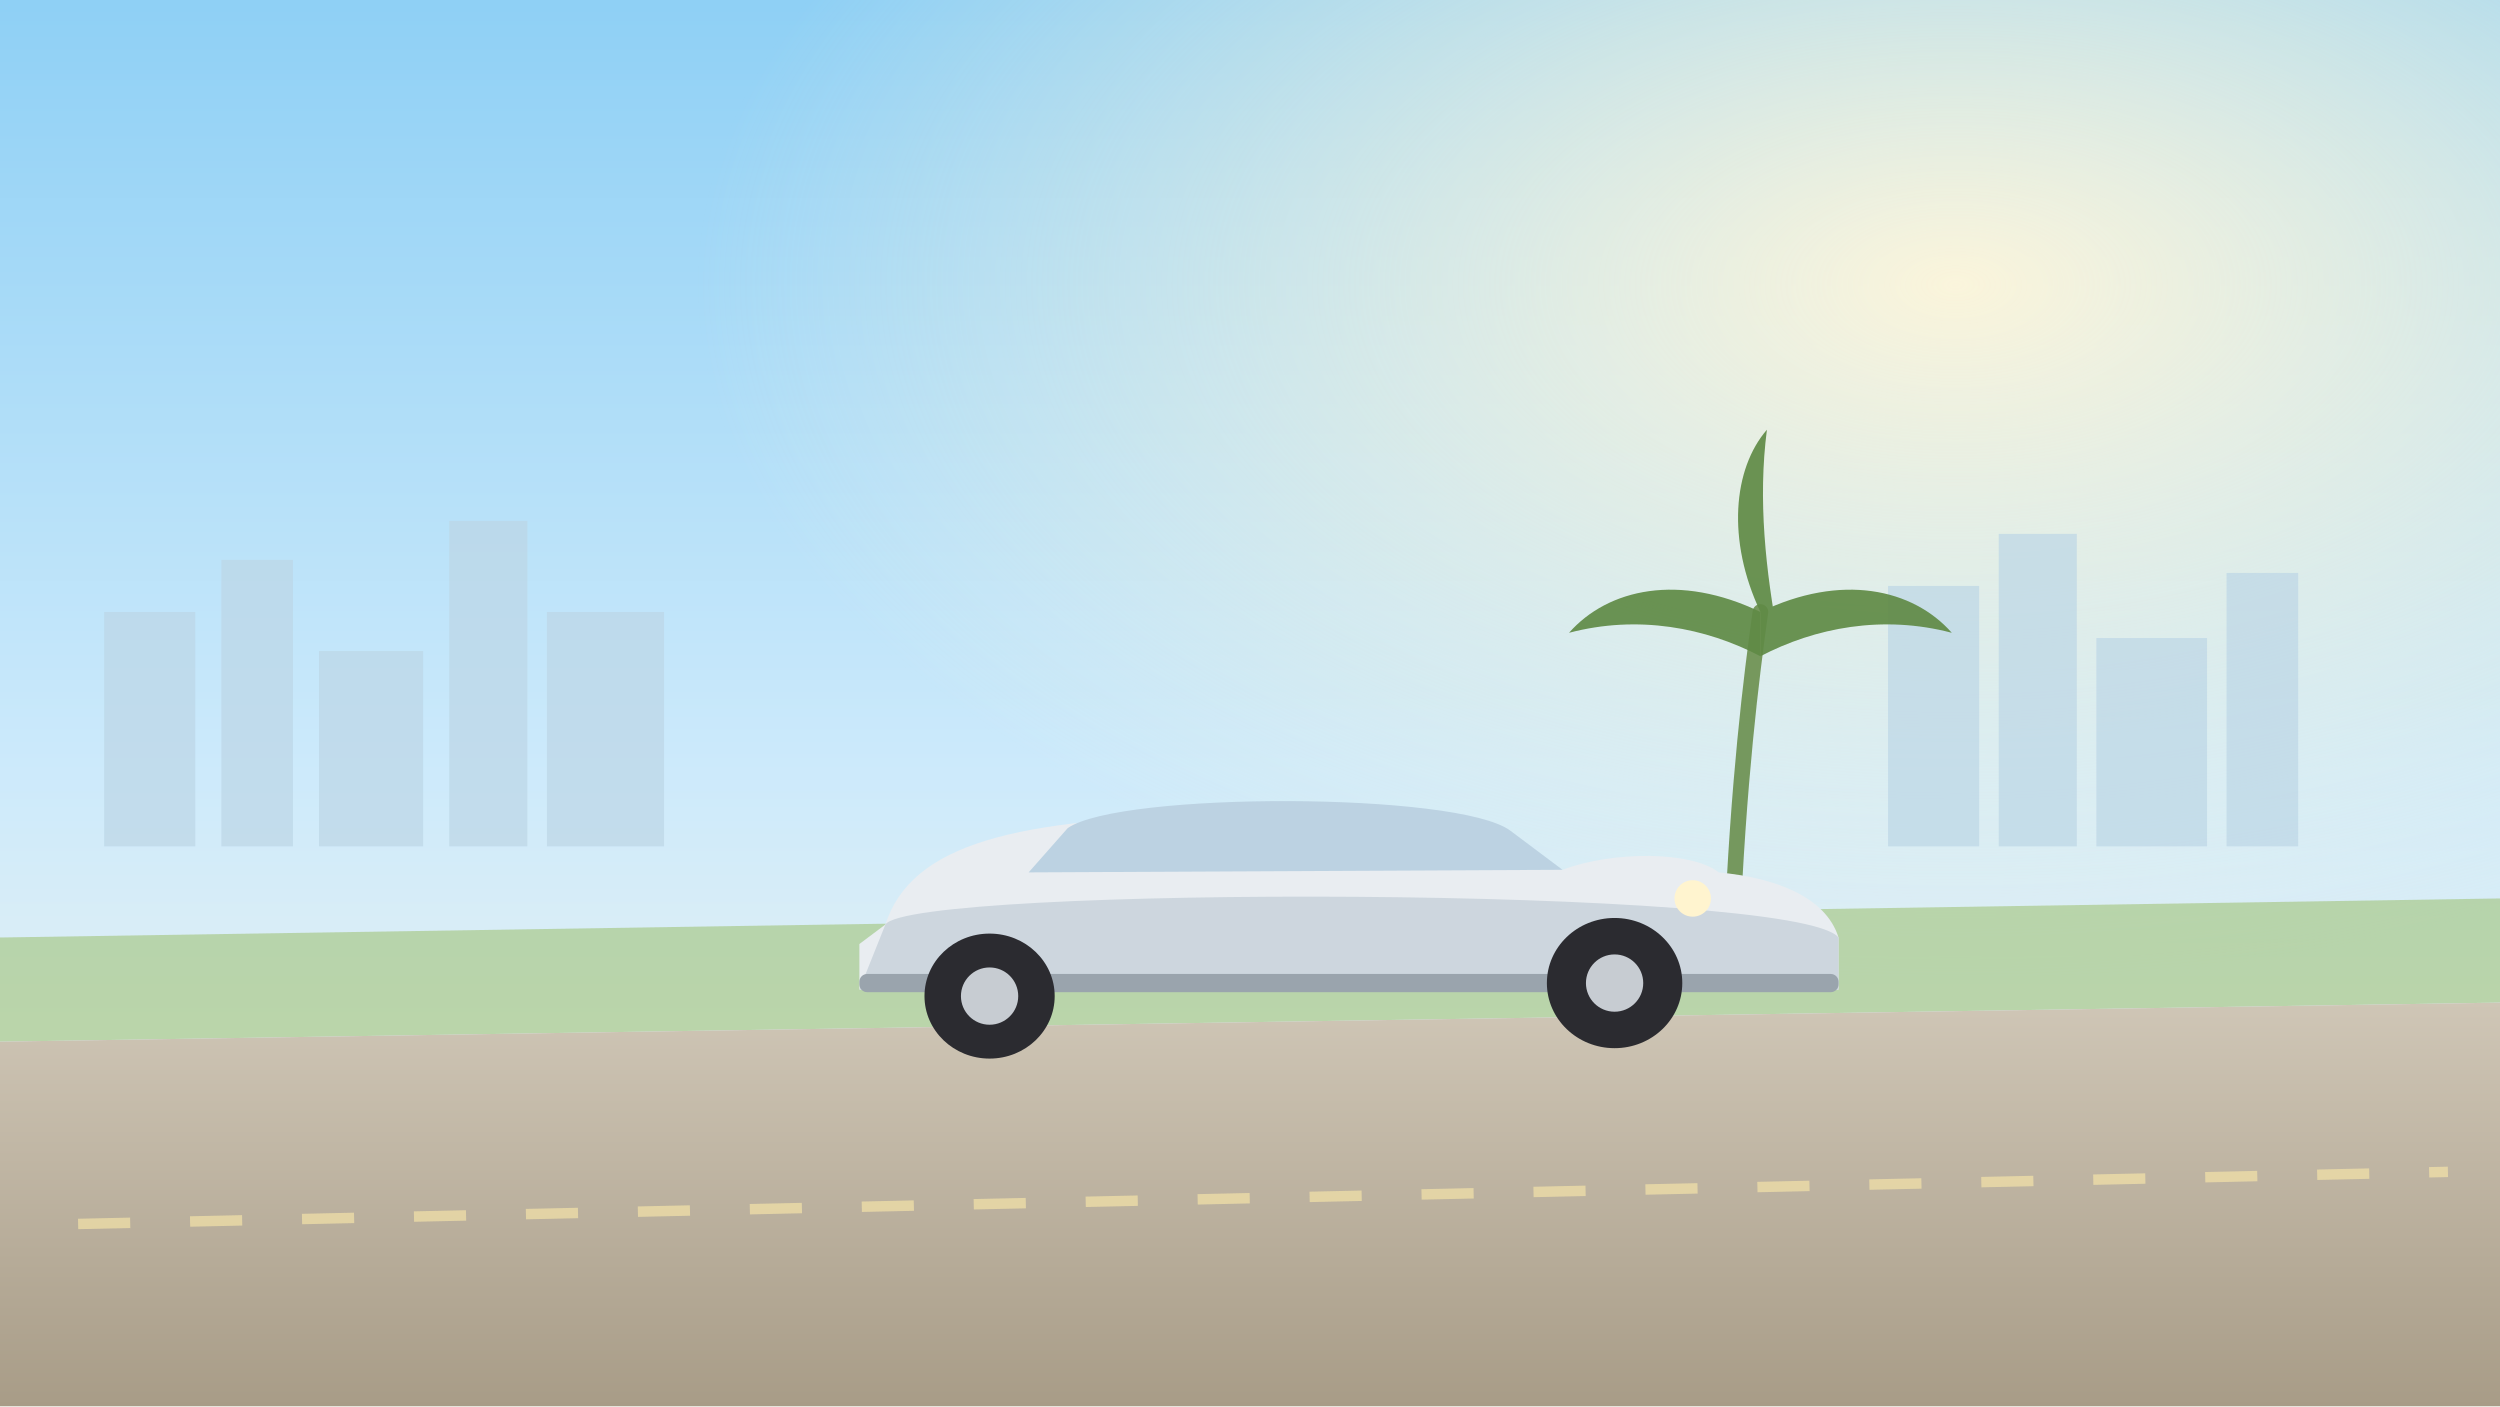
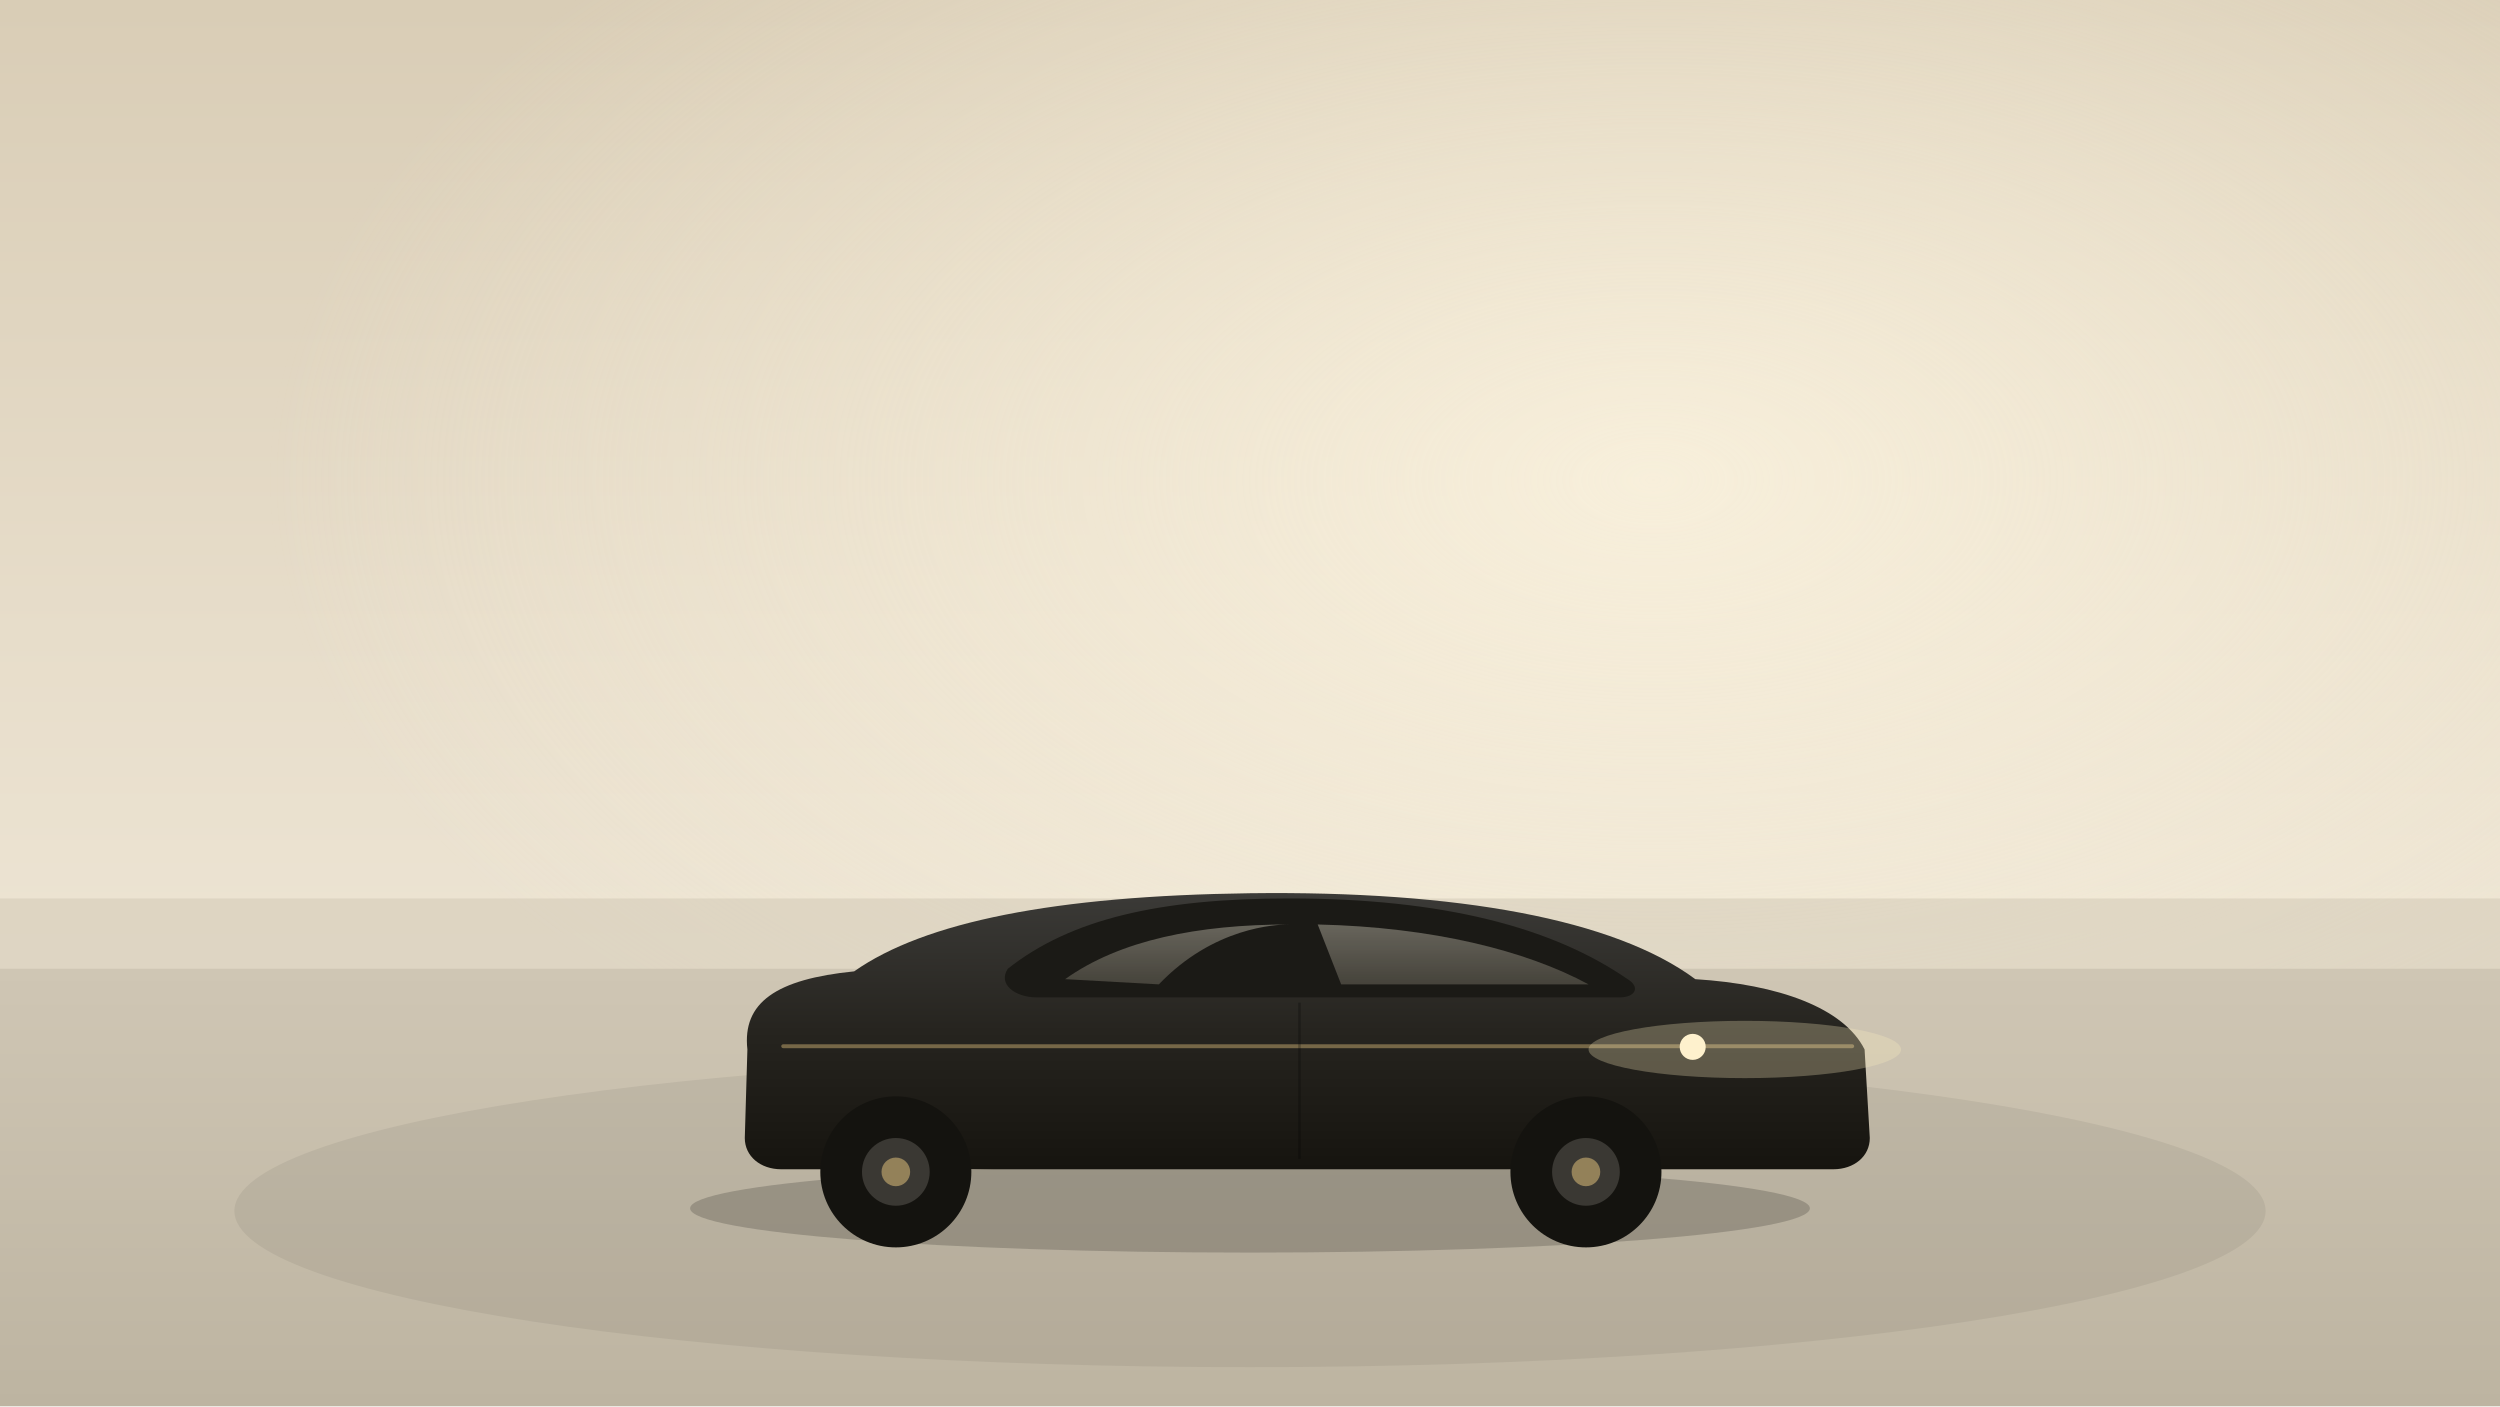
<svg xmlns="http://www.w3.org/2000/svg" width="1920" height="1080" viewBox="0 0 1920 1080" preserveAspectRatio="xMidYMid slice">
  <defs>
    <linearGradient id="sky" x1="0" y1="0" x2="0" y2="1">
-       <stop offset="0" stop-color="#8fd0f5" />
-       <stop offset="0.55" stop-color="#cdeafb" />
-       <stop offset="1" stop-color="#fbf6ea" />
+       <stop offset="0" stop-color="#d9cdb6" />
+       <stop offset="0.45" stop-color="#e7ddca" />
+       <stop offset="0.78" stop-color="#efe7d7" />
+       <stop offset="1" stop-color="#f4efe4" />
    </linearGradient>
-     <radialGradient id="sun" cx="0.78" cy="0.2" r="0.5">
-       <stop offset="0" stop-color="#fff6da" stop-opacity="0.95" />
-       <stop offset="1" stop-color="#fff6da" stop-opacity="0" />
+     <radialGradient id="haze" cx="0.66" cy="0.34" r="0.55">
+       <stop offset="0" stop-color="#fbf3df" stop-opacity="0.85" />
+       <stop offset="1" stop-color="#fbf3df" stop-opacity="0" />
    </radialGradient>
-     <linearGradient id="road" x1="0" y1="0" x2="0" y2="1">
-       <stop offset="0" stop-color="#cfc6b6" />
-       <stop offset="1" stop-color="#a89c87" />
+     <linearGradient id="ground" x1="0" y1="0" x2="0" y2="1">
+       <stop offset="0" stop-color="#cfc6b4" />
+       <stop offset="1" stop-color="#bdb4a1" />
+     </linearGradient>
+     <linearGradient id="body" x1="0" y1="0" x2="0" y2="1">
+       <stop offset="0" stop-color="#3b3a37" />
+       <stop offset="0.5" stop-color="#26241f" />
+       <stop offset="1" stop-color="#16140f" />
+     </linearGradient>
+     <linearGradient id="glass" x1="0" y1="0" x2="0" y2="1">
+       <stop offset="0" stop-color="#6f6c63" />
+       <stop offset="1" stop-color="#4a473f" />
    </linearGradient>
  </defs>
  <rect width="1920" height="1080" fill="url(#sky)" />
-   <rect width="1920" height="1080" fill="url(#sun)" />
-   <g fill="#bcd6e6" opacity="0.7">
-     <rect x="80" y="470" width="70" height="180" />
-     <rect x="170" y="430" width="55" height="220" />
-     <rect x="245" y="500" width="80" height="150" />
-     <rect x="345" y="400" width="60" height="250" />
-     <rect x="420" y="470" width="90" height="180" />
-     <rect x="1450" y="450" width="70" height="200" />
-     <rect x="1535" y="410" width="60" height="240" />
-     <rect x="1610" y="490" width="85" height="160" />
-     <rect x="1710" y="440" width="55" height="210" />
+   <rect width="1920" height="1080" fill="url(#haze)" />
+   <rect x="0" y="690" width="1920" height="60" fill="#cdc4b0" opacity="0.45" />
+   <rect x="0" y="744" width="1920" height="336" fill="url(#ground)" />
+   <ellipse cx="960" cy="930" rx="780" ry="120" fill="#000" opacity="0.06" />
+   <g transform="translate(560,556)">
+     <ellipse cx="400" cy="372" rx="430" ry="34" fill="#000" opacity="0.18" />
+     <path d="M14 250              C10 214 36 196 96 190              C150 152 250 132 400 130              C560 128 680 150 742 196              C806 200 856 218 872 250              L876 318              C876 332 864 342 848 342              L40 342              C24 342 12 332 12 318 Z" fill="url(#body)" />
+     <path d="M214 188              C262 150 330 134 430 134              C548 134 632 156 690 196              C700 202 696 210 684 210              L236 210              C220 210 206 200 214 188 Z" fill="#1b1a16" />
+     <path d="M258 196 C300 166 360 154 430 154 C420 154 372 156 330 200 Z" fill="url(#glass)" opacity="0.9" />
+     <path d="M452 154 C540 156 612 174 660 200 L470 200 Z" fill="url(#glass)" opacity="0.9" />
+     <rect x="40" y="246" width="824" height="3" rx="1.5" fill="#b9a06a" opacity="0.55" />
+     <line x1="438" y1="214" x2="438" y2="334" stroke="#000" stroke-width="2" opacity="0.25" />
  </g>
-   <g stroke="#6a8f4e" stroke-width="12" fill="none" stroke-linecap="round" opacity="0.9">
-     <path d="M1330 720 C1335 600 1345 520 1352 470" />
-   </g>
-   <g fill="#5f8a45" opacity="0.92">
-     <path d="M1352 470 C1290 440 1235 452 1205 486 C1258 472 1310 482 1352 504 Z" />
-     <path d="M1352 470 C1414 440 1469 452 1499 486 C1446 472 1394 482 1352 504 Z" />
-     <path d="M1352 470 C1326 415 1331 360 1357 330 C1350 384 1356 438 1366 492 Z" />
-   </g>
-   <path d="M0 720 L1920 690 L1920 770 L0 800 Z" fill="#9bbf6e" opacity="0.55" />
-   <path d="M0 800 L1920 770 L1920 1080 L0 1080 Z" fill="url(#road)" />
-   <g stroke="#f4e3a8" stroke-width="8" opacity="0.7" stroke-dasharray="40 46">
-     <line x1="60" y1="940" x2="1880" y2="900" />
-   </g>
-   <g transform="translate(640,560)">
-     <path d="M40 150 C60 88 140 68 300 66 C420 64 520 88 560 108 C600 93 660 94 680 110 C722 114 762 128 772 160 L772 200 L20 200 L20 165 Z" fill="#e9edf1" />
-     <path d="M180 76 C220 48 480 48 520 78 L560 108 L150 110 Z" fill="#bcd2e2" />
-     <path d="M40 150 C60 120 740 120 772 160 L772 200 L20 200 Z" fill="#cdd6de" />
-     <rect x="20" y="188" width="752" height="14" rx="6" fill="#9aa4ad" />
-   </g>
-   <ellipse cx="760" cy="765" rx="50" ry="48" fill="#2b2b30" />
-   <ellipse cx="1240" cy="755" rx="52" ry="50" fill="#2b2b30" />
-   <circle cx="760" cy="765" r="22" fill="#c7ccd2" />
-   <circle cx="1240" cy="755" r="22" fill="#c7ccd2" />
-   <circle cx="1300" cy="690" r="14" fill="#fff4cf" />
+   <circle cx="688" cy="900" r="58" fill="#14130f" />
+   <circle cx="688" cy="900" r="26" fill="#3a3833" />
+   <circle cx="688" cy="900" r="11" fill="#b9a06a" opacity="0.7" />
+   <circle cx="1218" cy="900" r="58" fill="#14130f" />
+   <circle cx="1218" cy="900" r="26" fill="#3a3833" />
+   <circle cx="1218" cy="900" r="11" fill="#b9a06a" opacity="0.7" />
+   <circle cx="1300" cy="804" r="10" fill="#fff3d2" />
+   <ellipse cx="1340" cy="806" rx="120" ry="22" fill="#fbeebf" opacity="0.28" />
</svg>
